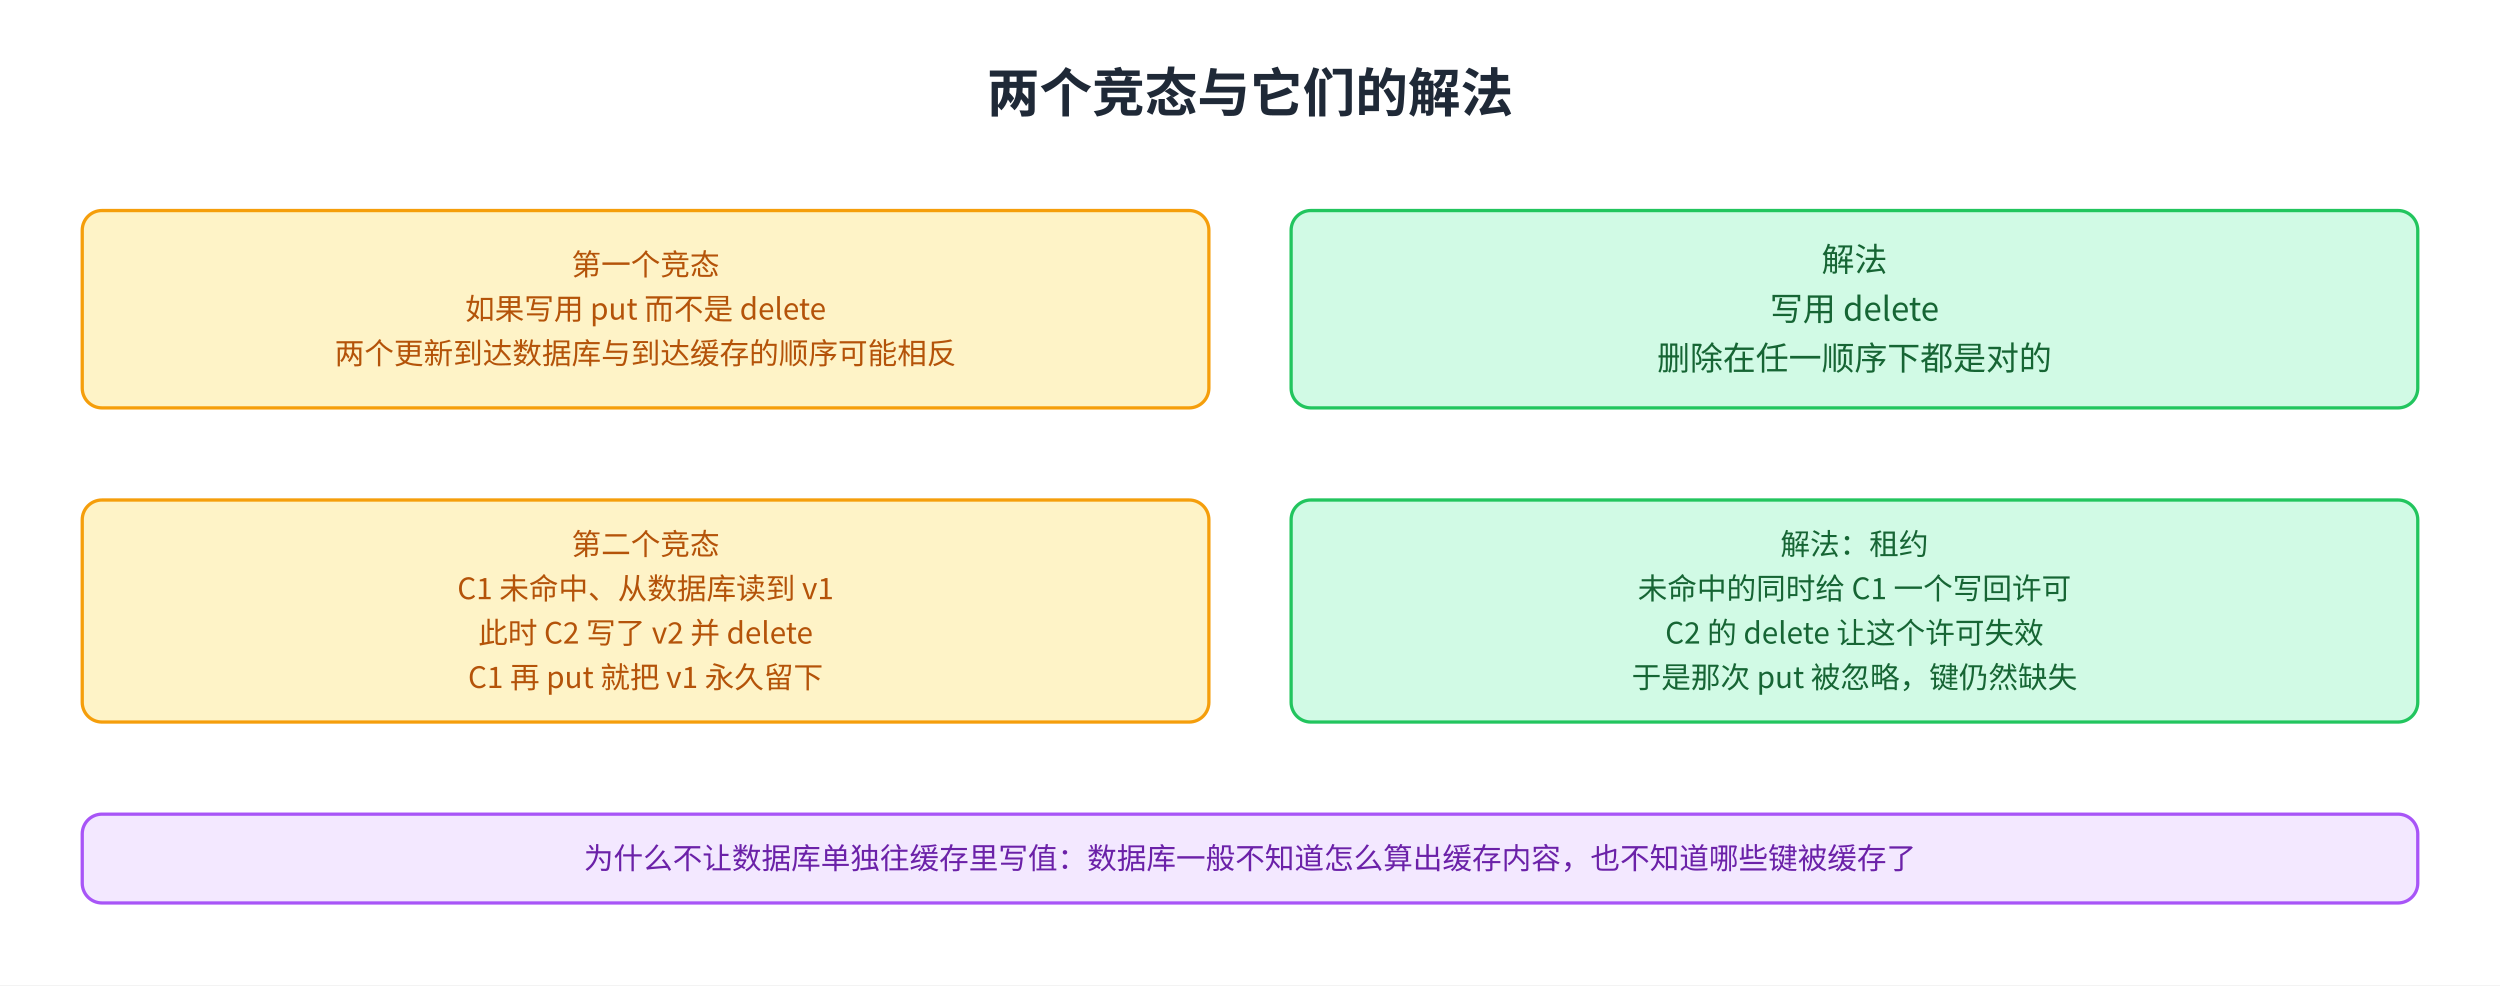
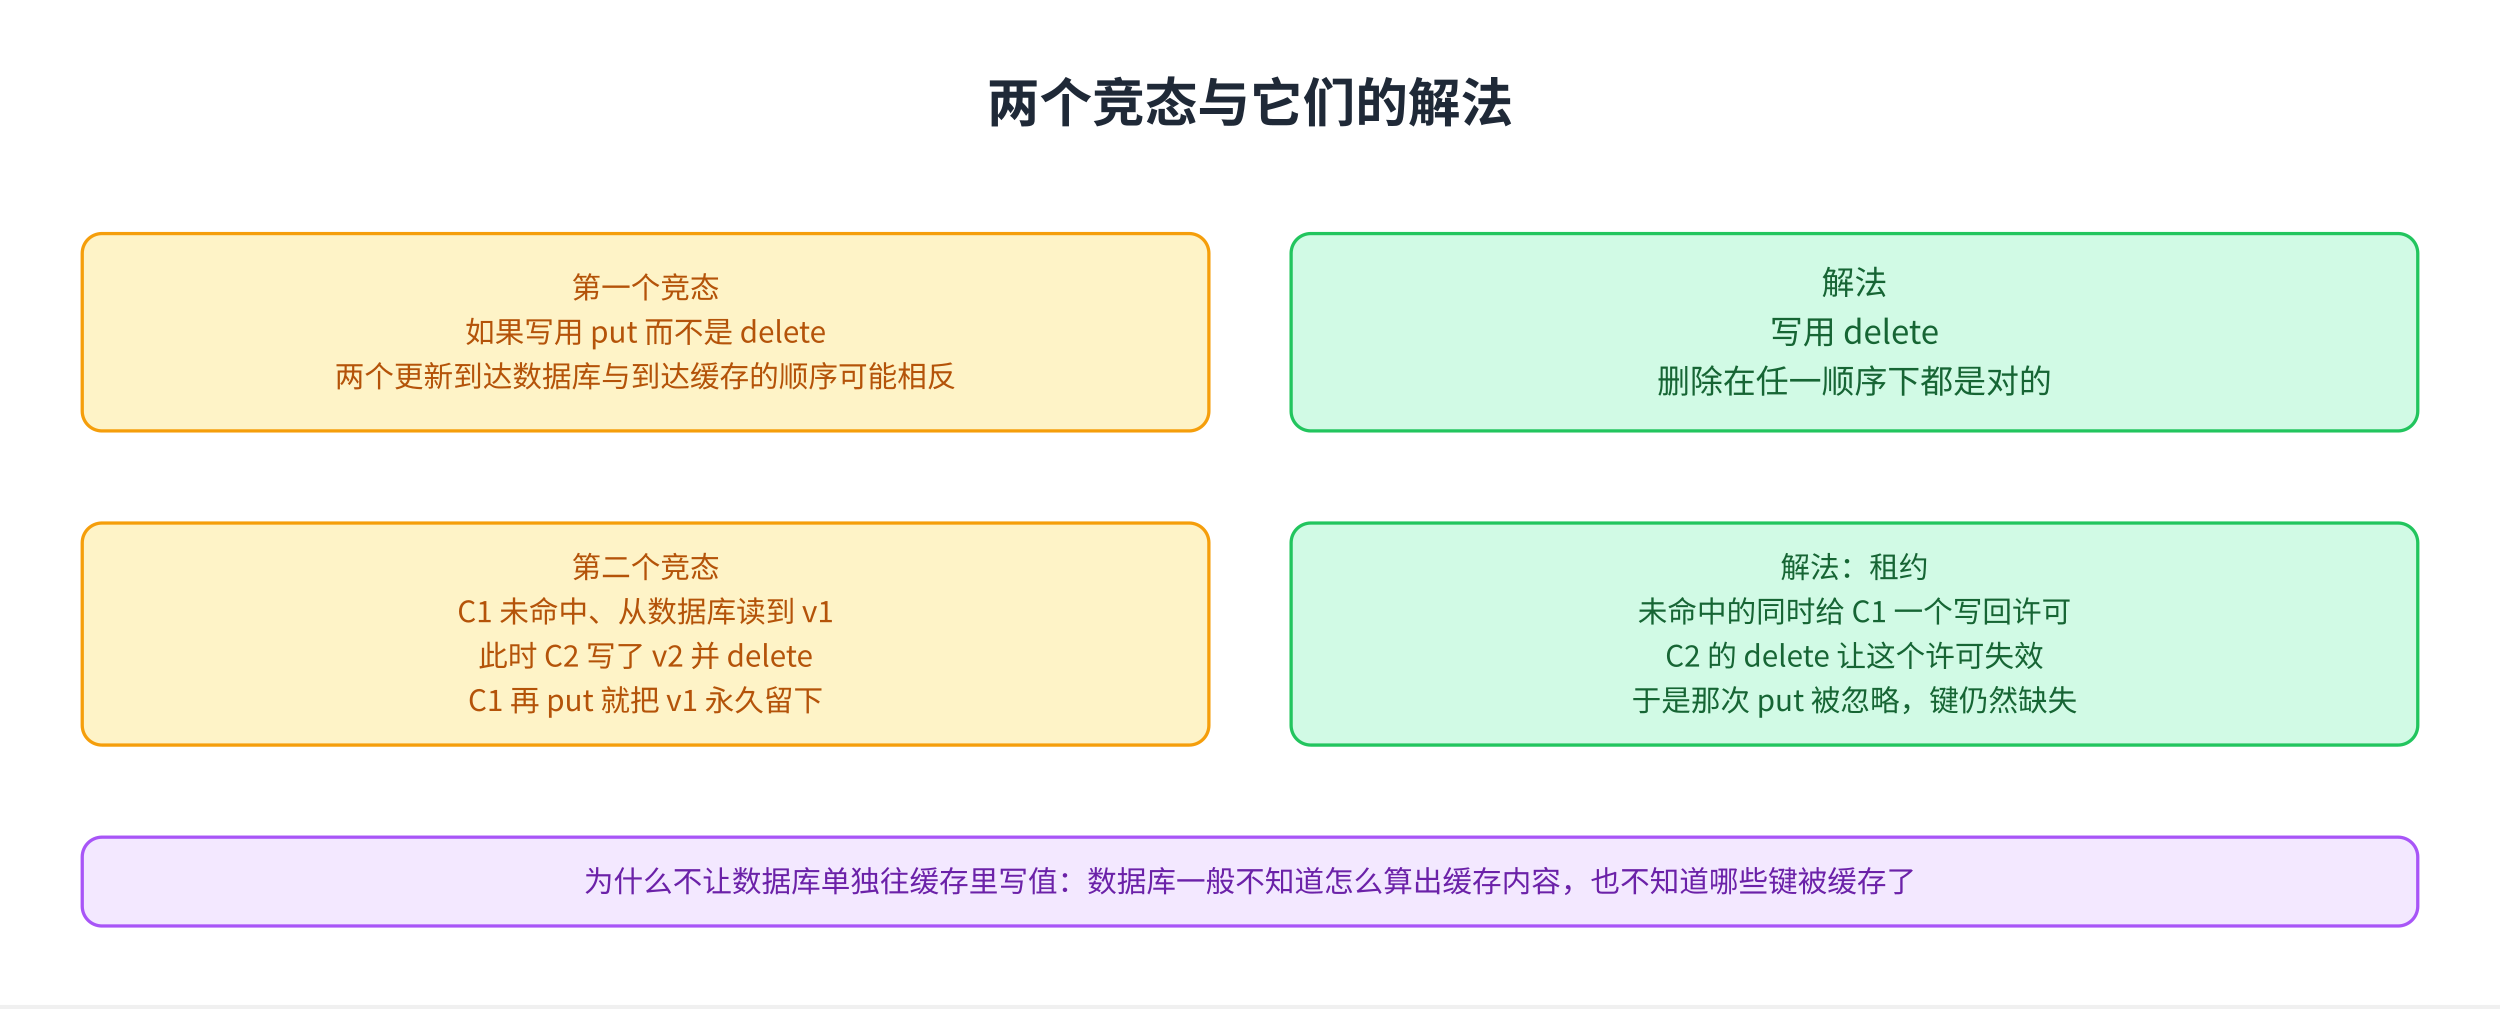
- <svg xmlns="http://www.w3.org/2000/svg" viewBox="0 0 760 299.5" width="760" height="299.5" role="img" aria-labelledby="fig-mc-6-title fig-mc-6-desc">
+ <svg xmlns="http://www.w3.org/2000/svg" viewBox="0 0 760 306.5" width="760" height="306.5" role="img" aria-labelledby="fig-mc-6-title fig-mc-6-desc">
  <defs>
    <style>
      text { font-family: 'PingFang SC', 'Microsoft YaHei', 'Noto Sans CJK SC', system-ui, sans-serif; }
    </style>
  </defs>
-   <rect x="0" y="0" width="760" height="299.5" fill="#ffffff" />
-   <text x="380" y="34" font-size="16" font-weight="600" fill="#1f2937" text-anchor="middle">两个竞态与它们的解法</text>
-   <rect x="25" y="64" width="342.5" height="60" rx="6" fill="#fef3c7" stroke="#f59e0b" />
-   <text x="196.25" y="83.65" font-size="9" fill="#b45309" text-anchor="middle">第一个竞态</text>
-   <text x="196.25" y="97.15" font-size="9" fill="#b45309" text-anchor="middle">如果写用 put 而不是 delete</text>
-   <text x="196.25" y="110.65" font-size="9" fill="#b45309" text-anchor="middle">两个更新到达数据库与到达缓存的顺序可能相反</text>
-   <rect x="392.5" y="64" width="342.5" height="60" rx="6" fill="#d1fae5" stroke="#22c55e" />
-   <text x="563.75" y="82.5" font-size="10" fill="#166534" text-anchor="middle">解法</text>
-   <text x="563.75" y="97.5" font-size="10" fill="#166534" text-anchor="middle">写用 delete</text>
-   <text x="563.75" y="112.5" font-size="10" fill="#166534" text-anchor="middle">删除在任一顺序下都是对的</text>
-   <rect x="25" y="152" width="342.5" height="67.5" rx="6" fill="#fef3c7" stroke="#f59e0b" />
-   <text x="196.25" y="168.65" font-size="9" fill="#b45309" text-anchor="middle">第二个竞态</text>
-   <text x="196.25" y="182.15" font-size="9" fill="#b45309" text-anchor="middle">C1 未命中、从数据库读到 v1</text>
-   <text x="196.25" y="195.65" font-size="9" fill="#b45309" text-anchor="middle">此时 C2 写了 v2 并 delete</text>
-   <text x="196.25" y="209.15" font-size="9" fill="#b45309" text-anchor="middle">C1 再 put 就把 v1 永久留下</text>
-   <rect x="392.5" y="152" width="342.5" height="67.5" rx="6" fill="#d1fae5" stroke="#22c55e" />
-   <text x="563.75" y="168.65" font-size="9" fill="#166534" text-anchor="middle">解法：租约</text>
-   <text x="563.75" y="182.15" font-size="9" fill="#166534" text-anchor="middle">未命中的同时给 C1 一个写回许可</text>
-   <text x="563.75" y="195.65" font-size="9" fill="#166534" text-anchor="middle">C2 的 delete 让这个许可失效</text>
-   <text x="563.75" y="209.15" font-size="9" fill="#166534" text-anchor="middle">于是那次 put 被忽略，键仍然缺失</text>
-   <rect x="25" y="247.5" width="710" height="27" rx="6" fill="#f3e8ff" stroke="#a855f7" />
-   <text x="380" y="264.15" font-size="9" fill="#6b21a8" text-anchor="middle">为什么不让数据库单独往缓存里写值：数据库一般不知道怎么算出缓存内容，也不知道哪些键被缓存了</text>
+   <g transform="translate(0,-1)">
+     <rect x="0" y="0" width="760" height="306.5" fill="#ffffff" />
+     <text x="380" y="38" font-size="16" font-weight="600" fill="#1f2937" text-anchor="middle">两个竞态与它们的解法</text>
+     <rect x="25" y="72" width="342.5" height="60" rx="6" fill="#fef3c7" stroke="#f59e0b" />
+     <text x="196.25" y="91.65" font-size="9" fill="#b45309" text-anchor="middle">第一个竞态</text>
+     <text x="196.25" y="105.15" font-size="9" fill="#b45309" text-anchor="middle">如果写用 put 而不是 delete</text>
+     <text x="196.25" y="118.65" font-size="9" fill="#b45309" text-anchor="middle">两个更新到达数据库与到达缓存的顺序可能相反</text>
+     <rect x="392.5" y="72" width="342.5" height="60" rx="6" fill="#d1fae5" stroke="#22c55e" />
+     <text x="563.75" y="90.5" font-size="10" fill="#166534" text-anchor="middle">解法</text>
+     <text x="563.75" y="105.5" font-size="10" fill="#166534" text-anchor="middle">写用 delete</text>
+     <text x="563.75" y="120.5" font-size="10" fill="#166534" text-anchor="middle">删除在任一顺序下都是对的</text>
+     <rect x="25" y="160" width="342.5" height="67.5" rx="6" fill="#fef3c7" stroke="#f59e0b" />
+     <text x="196.25" y="176.65" font-size="9" fill="#b45309" text-anchor="middle">第二个竞态</text>
+     <text x="196.25" y="190.15" font-size="9" fill="#b45309" text-anchor="middle">C1 未命中、从数据库读到 v1</text>
+     <text x="196.25" y="203.65" font-size="9" fill="#b45309" text-anchor="middle">此时 C2 写了 v2 并 delete</text>
+     <text x="196.25" y="217.15" font-size="9" fill="#b45309" text-anchor="middle">C1 再 put 就把 v1 永久留下</text>
+     <rect x="392.5" y="160" width="342.5" height="67.5" rx="6" fill="#d1fae5" stroke="#22c55e" />
+     <text x="563.75" y="176.65" font-size="9" fill="#166534" text-anchor="middle">解法：租约</text>
+     <text x="563.75" y="190.15" font-size="9" fill="#166534" text-anchor="middle">未命中的同时给 C1 一个写回许可</text>
+     <text x="563.75" y="203.65" font-size="9" fill="#166534" text-anchor="middle">C2 的 delete 让这个许可失效</text>
+     <text x="563.75" y="217.15" font-size="9" fill="#166534" text-anchor="middle">于是那次 put 被忽略，键仍然缺失</text>
+     <rect x="25" y="255.5" width="710" height="27" rx="6" fill="#f3e8ff" stroke="#a855f7" />
+     <text x="380" y="272.15" font-size="9" fill="#6b21a8" text-anchor="middle">为什么不让数据库单独往缓存里写值：数据库一般不知道怎么算出缓存内容，也不知道哪些键被缓存了</text>
+   </g>
</svg>
